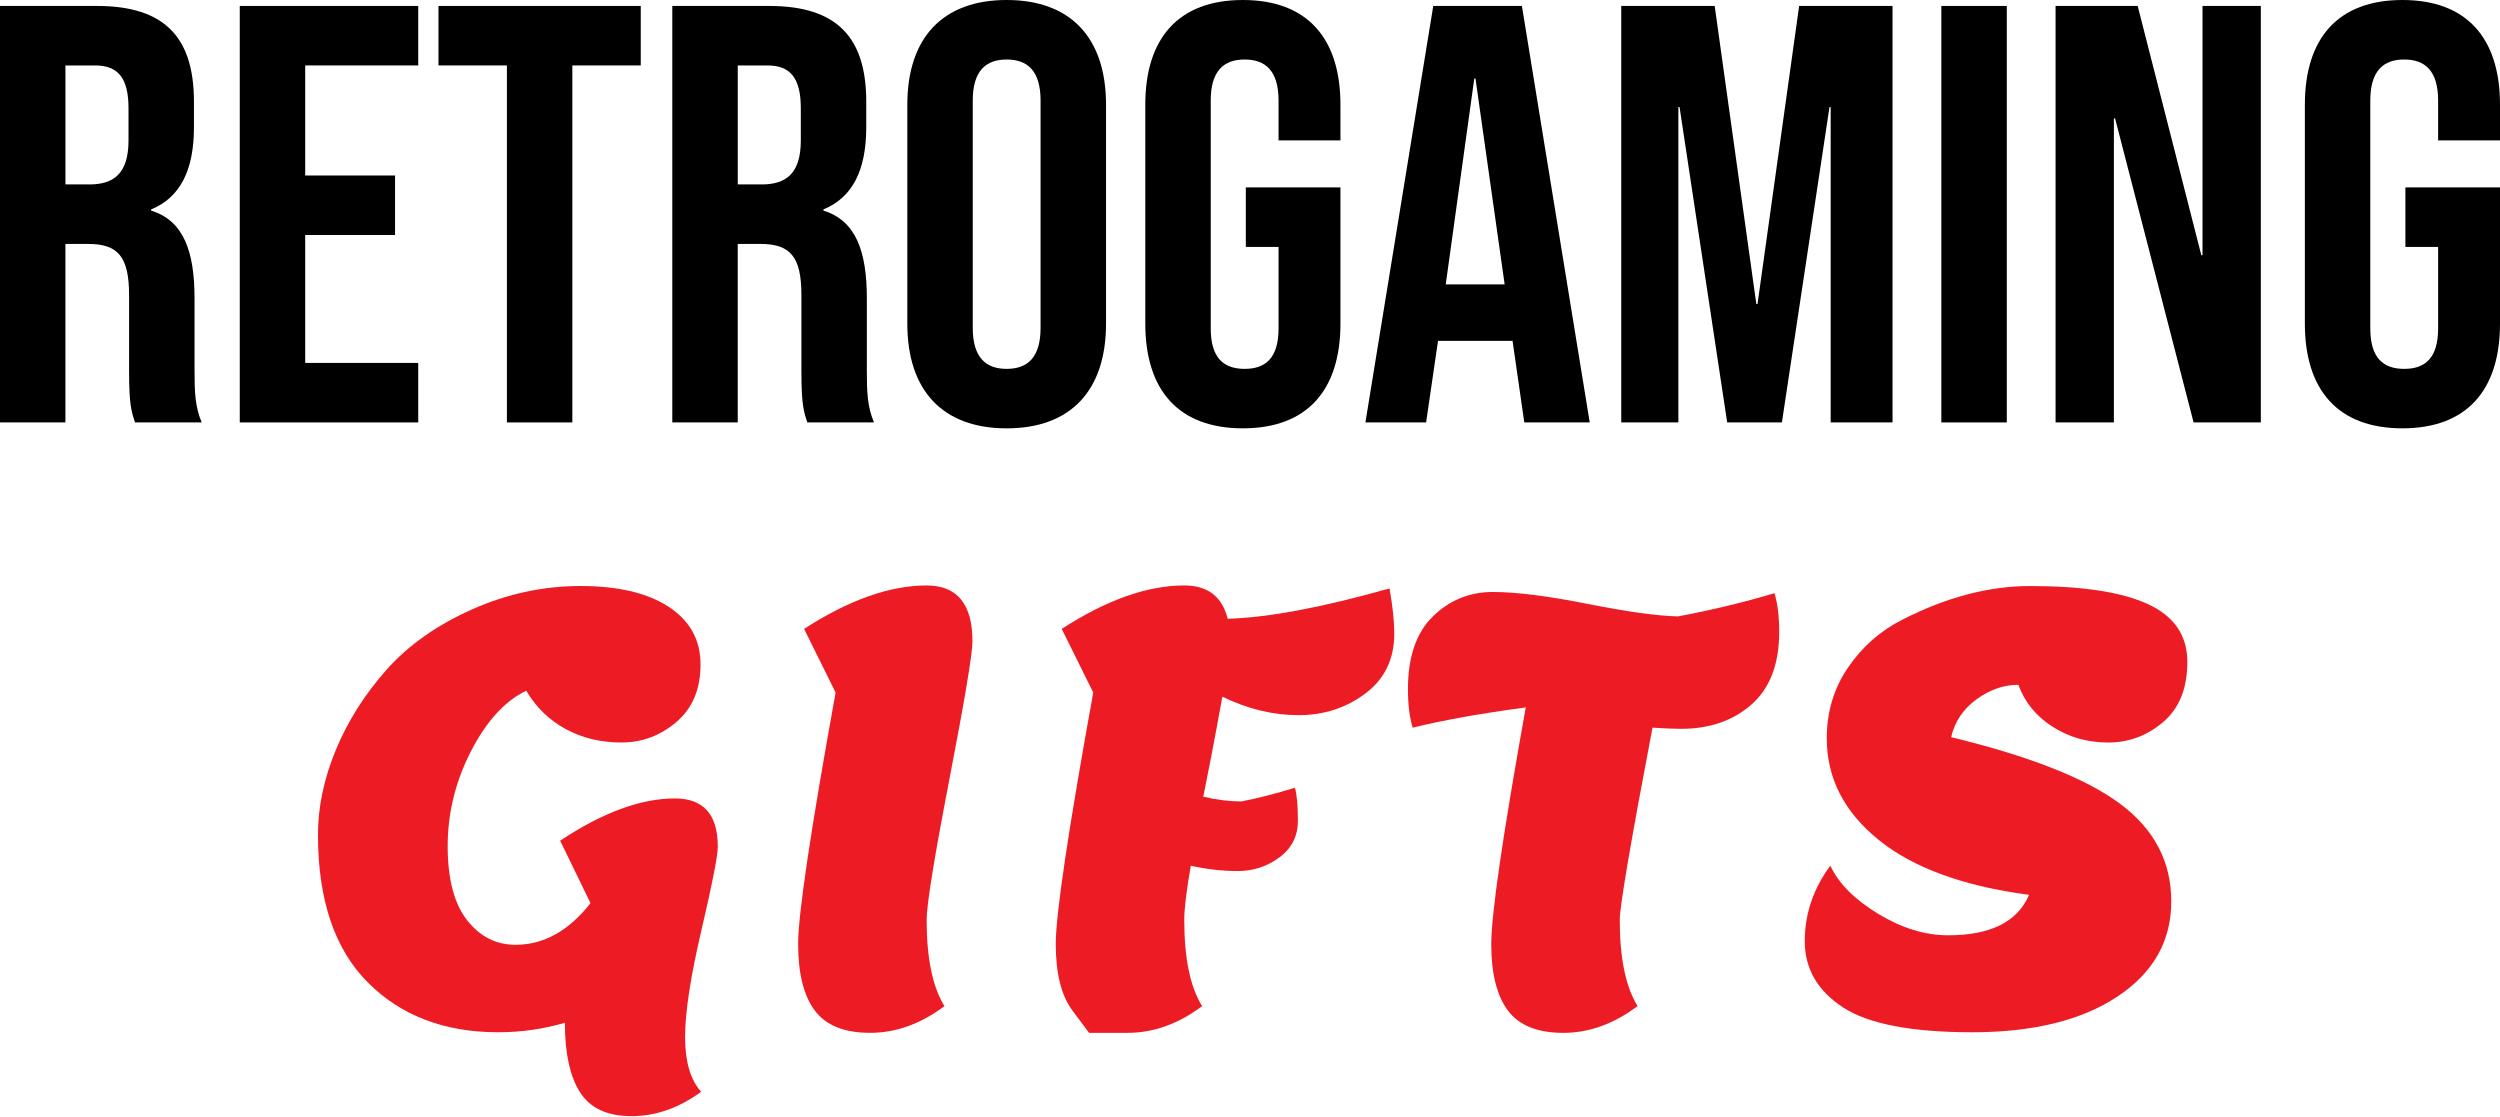
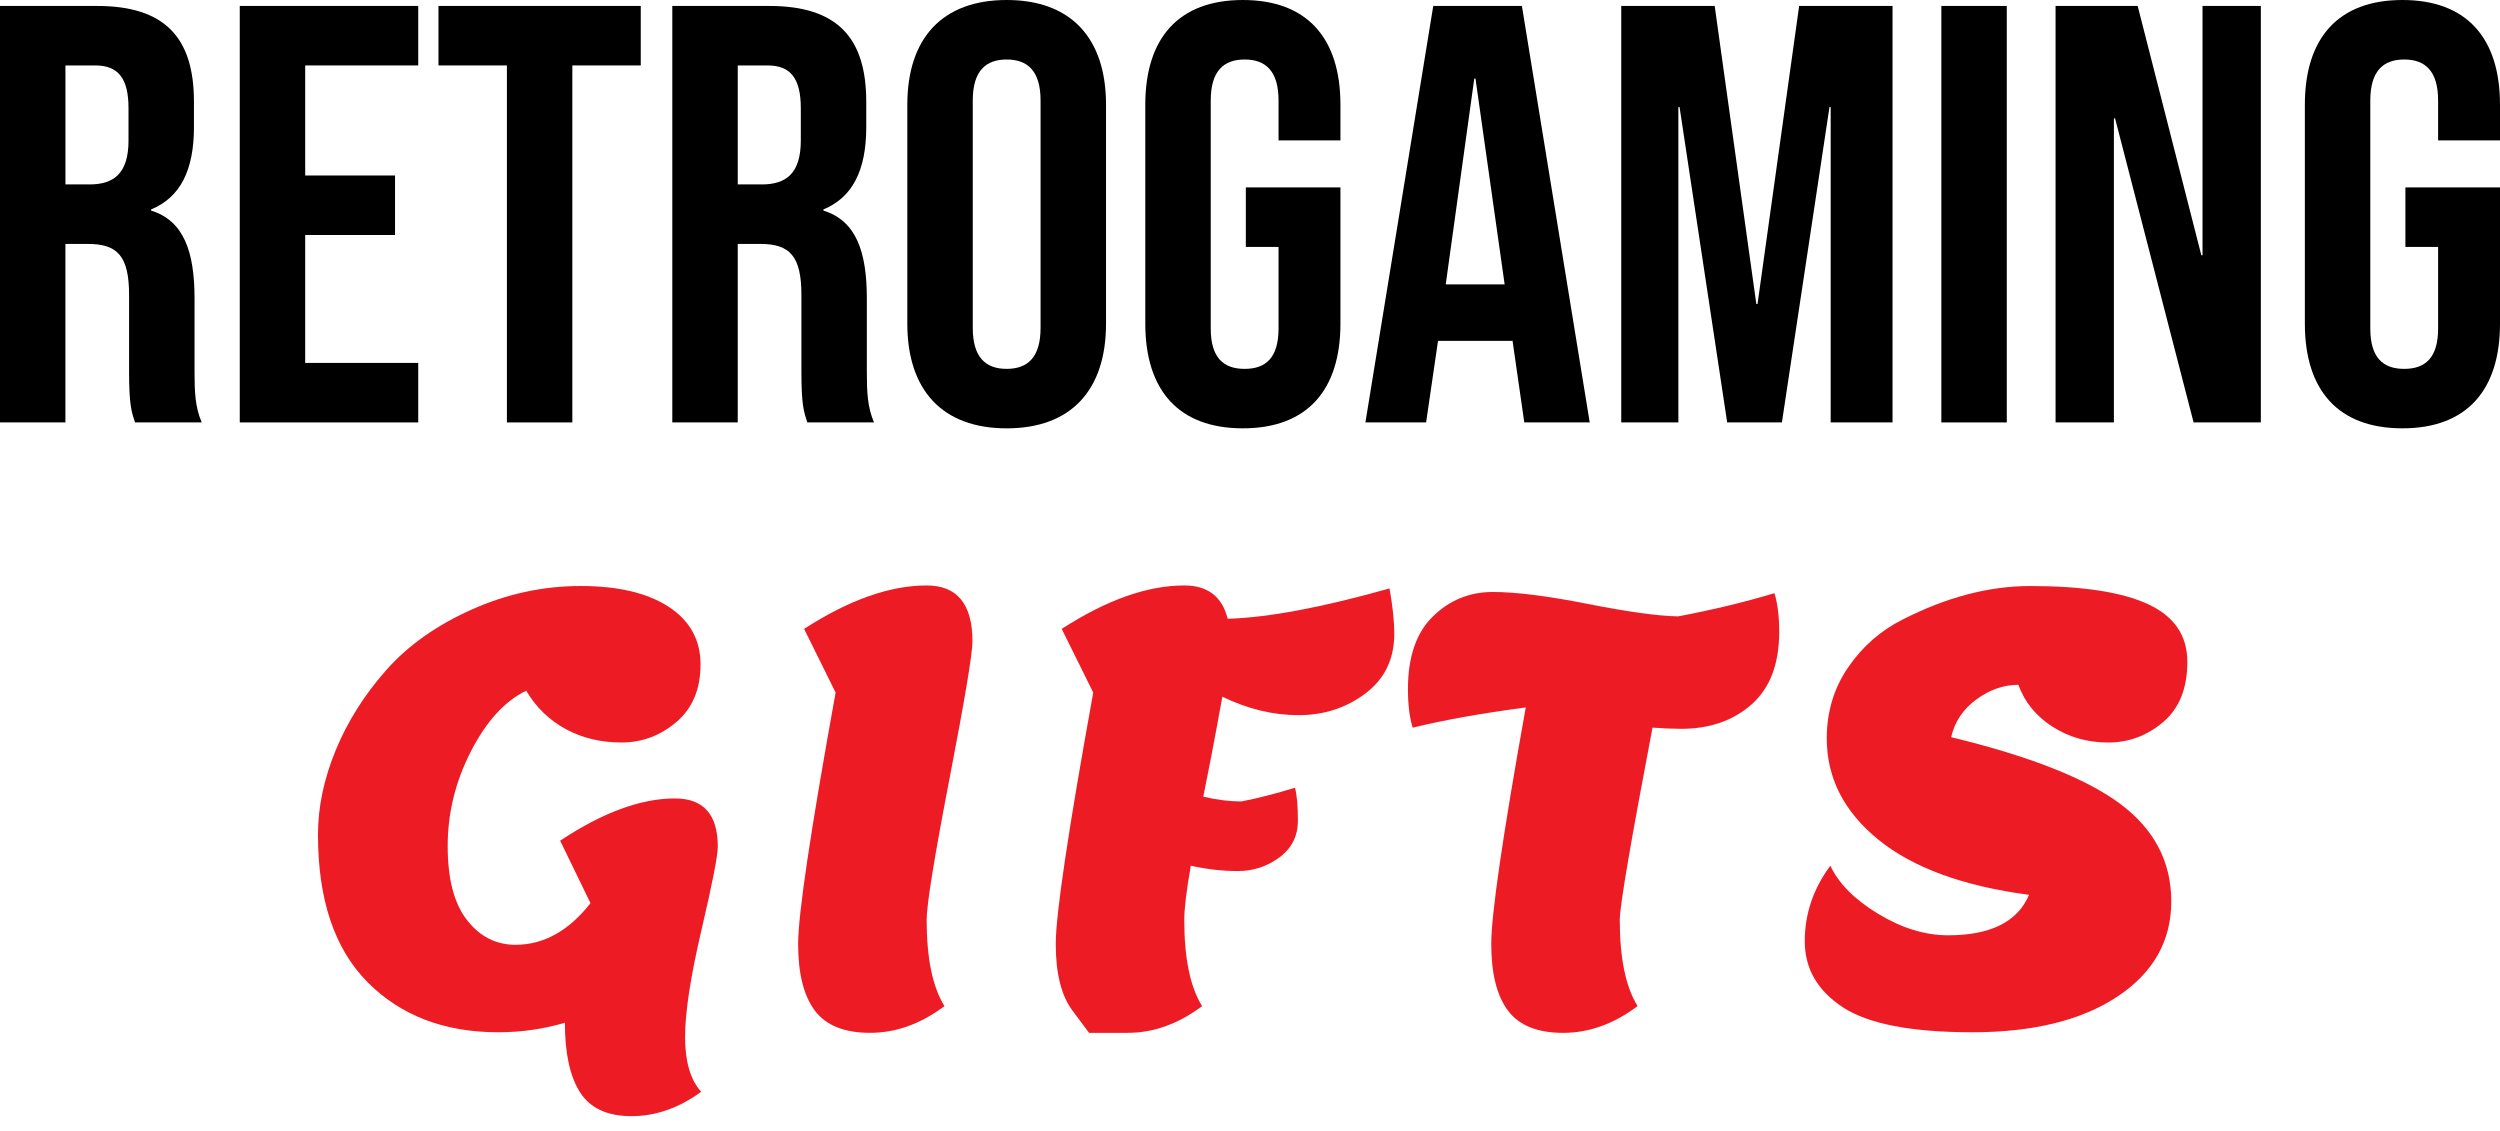
- <svg xmlns="http://www.w3.org/2000/svg" version="1.1" id="Layer_1" x="0px" y="0px" width="126px" height="56.26px" viewBox="0 0 126 56.26" enable-background="new 0 0 126 56.26" xml:space="preserve">
+ <svg xmlns="http://www.w3.org/2000/svg" version="1.1" id="Layer_1" x="0px" y="0px" width="126px" height="57px" viewBox="0 0 126 57" enable-background="new 0 0 126 57" xml:space="preserve">
  <g>
    <path d="M0,0.3h4.887c3.418,0,4.888,1.589,4.888,4.827v1.289c0,2.159-0.69,3.538-2.159,4.138v0.06   c1.649,0.51,2.189,2.069,2.189,4.438v3.688c0,1.02,0.03,1.769,0.36,2.549H6.806c-0.18-0.54-0.3-0.87-0.3-2.579v-3.838   c0-1.949-0.57-2.578-2.069-2.578h-1.14v8.995H0V0.3z M4.498,9.296c1.229,0,1.979-0.54,1.979-2.219V5.457   c0-1.499-0.51-2.159-1.679-2.159H3.298v5.997H4.498z" />
    <path d="M12.084,0.3h8.995v2.998h-5.697v5.547h4.528v2.999h-4.528v6.447h5.697v2.999h-8.995V0.3z" />
    <path d="M25.548,3.298h-3.449V0.3h10.195v2.998h-3.448V21.29h-3.298V3.298z" />
    <path d="M33.884,0.3h4.887c3.418,0,4.888,1.589,4.888,4.827v1.289c0,2.159-0.69,3.538-2.159,4.138v0.06   c1.649,0.51,2.189,2.069,2.189,4.438v3.688c0,1.02,0.03,1.769,0.36,2.549h-3.358c-0.18-0.54-0.3-0.87-0.3-2.579v-3.838   c0-1.949-0.57-2.578-2.069-2.578h-1.14v8.995h-3.298V0.3z M38.382,9.296c1.229,0,1.979-0.54,1.979-2.219V5.457   c0-1.499-0.51-2.159-1.679-2.159h-1.499v5.997H38.382z" />
    <path d="M45.729,16.312V5.277C45.729,1.919,47.498,0,50.736,0c3.239,0,5.008,1.919,5.008,5.277v11.035   c0,3.358-1.769,5.277-5.008,5.277C47.498,21.589,45.729,19.67,45.729,16.312z M52.445,16.522V5.068   c0-1.499-0.659-2.069-1.709-2.069c-1.049,0-1.709,0.57-1.709,2.069v11.454c0,1.499,0.659,2.069,1.709,2.069   C51.786,18.591,52.445,18.021,52.445,16.522z" />
    <path d="M57.723,16.312V5.277C57.723,1.919,59.402,0,62.64,0c3.238,0,4.918,1.919,4.918,5.277v1.799h-3.119V5.068   c0-1.499-0.659-2.069-1.709-2.069c-1.05,0-1.709,0.57-1.709,2.069v11.484c0,1.499,0.659,2.039,1.709,2.039   c1.049,0,1.709-0.54,1.709-2.039v-4.108H62.79V9.445h4.768v6.866c0,3.358-1.679,5.277-4.918,5.277   C59.402,21.589,57.723,19.67,57.723,16.312z" />
    <path d="M72.236,0.3h4.468l3.418,20.989h-3.298l-0.6-4.168v0.06h-3.748l-0.6,4.108h-3.059L72.236,0.3z M75.834,14.333l-1.47-10.375   h-0.06l-1.439,10.375H75.834z" />
    <path d="M81.712,0.3h4.708l2.099,15.022h0.06L90.677,0.3h4.707V21.29h-3.118V5.397h-0.06L89.808,21.29h-2.758L84.65,5.397h-0.06   V21.29h-2.879V0.3z" />
    <path d="M97.844,0.3h3.298V21.29h-3.298V0.3z" />
    <path d="M103.601,0.3h4.138l3.208,12.564h0.06V0.3h2.939V21.29h-3.389L106.6,5.967h-0.06V21.29h-2.939V0.3z" />
    <path d="M116.165,16.312V5.277c0-3.358,1.679-5.277,4.918-5.277S126,1.919,126,5.277v1.799h-3.119V5.068   c0-1.499-0.659-2.069-1.709-2.069c-1.05,0-1.709,0.57-1.709,2.069v11.484c0,1.499,0.659,2.039,1.709,2.039   c1.049,0,1.709-0.54,1.709-2.039v-4.108h-1.649V9.445H126v6.866c0,3.358-1.679,5.277-4.918,5.277S116.165,19.67,116.165,16.312z" />
    <path fill="#ED1C24" d="M29.761,45.519l-1.53-3.149c2.139-1.419,4.068-2.129,5.787-2.129c1.439,0,2.159,0.81,2.159,2.429   c0,0.46-0.275,1.864-0.825,4.213c-0.55,2.349-0.824,4.143-0.824,5.383c0,1.239,0.27,2.159,0.81,2.759   c-1.12,0.819-2.289,1.229-3.509,1.229c-1.22,0-2.084-0.4-2.594-1.2c-0.51-0.799-0.765-1.969-0.765-3.508   c-1.08,0.32-2.199,0.48-3.358,0.48c-2.719,0-4.913-0.839-6.582-2.519c-1.669-1.679-2.504-4.158-2.504-7.437   c0-1.399,0.3-2.823,0.899-4.273c0.6-1.45,1.45-2.794,2.549-4.033c1.099-1.239,2.534-2.254,4.303-3.044s3.598-1.185,5.488-1.185   c1.889,0,3.368,0.35,4.438,1.049c1.069,0.7,1.604,1.67,1.604,2.909c0,1.24-0.405,2.204-1.214,2.894s-1.735,1.035-2.774,1.035   c-1.04,0-1.975-0.225-2.804-0.675c-0.83-0.45-1.494-1.094-1.994-1.934c-1.08,0.52-2.009,1.54-2.789,3.059   c-0.779,1.52-1.169,3.109-1.169,4.768c0,1.66,0.325,2.904,0.975,3.734c0.649,0.83,1.464,1.244,2.444,1.244   C27.402,47.617,28.662,46.918,29.761,45.519z" />
    <path fill="#ED1C24" d="M43.854,52.055c-1.3,0-2.229-0.375-2.789-1.124c-0.56-0.75-0.839-1.869-0.839-3.358   c0-1.489,0.63-5.712,1.889-12.669l-1.589-3.208c2.259-1.459,4.318-2.189,6.177-2.189c1.539,0,2.309,0.94,2.309,2.819   c0,0.62-0.386,2.923-1.155,6.912c-0.77,3.988-1.154,6.362-1.154,7.122c0,1.939,0.3,3.389,0.899,4.348   C46.403,51.606,45.154,52.055,43.854,52.055z" />
    <path fill="#ED1C24" d="M56.838,52.055c-1.3,0-1.949,0-1.949,0s-0.28-0.375-0.839-1.124c-0.56-0.75-0.84-1.869-0.84-3.358   c0-1.489,0.63-5.712,1.889-12.669l-1.589-3.208c2.259-1.459,4.318-2.189,6.177-2.189c1.18,0,1.909,0.56,2.189,1.679   c2.039-0.06,4.757-0.57,8.156-1.529c0.16,0.899,0.24,1.659,0.24,2.279c0,1.28-0.485,2.284-1.454,3.014   c-0.97,0.73-2.094,1.094-3.373,1.094c-1.28,0-2.559-0.309-3.838-0.929l-0.27,1.469c-0.14,0.78-0.37,1.969-0.69,3.569   c0.679,0.16,1.319,0.24,1.919,0.24c0.819-0.16,1.719-0.389,2.698-0.69c0.1,0.34,0.15,0.895,0.15,1.664   c0,0.77-0.31,1.385-0.929,1.844c-0.62,0.46-1.32,0.69-2.099,0.69c-0.779,0-1.57-0.09-2.369-0.27c-0.22,1.259-0.33,2.169-0.33,2.729   c0,1.939,0.3,3.389,0.9,4.348C59.387,51.606,58.137,52.055,56.838,52.055z" />
    <path fill="#ED1C24" d="M70.961,34.723c0-1.619,0.42-2.839,1.259-3.658c0.84-0.819,1.844-1.229,3.014-1.229s2.763,0.2,4.783,0.6   c2.019,0.4,3.538,0.61,4.557,0.63c1.699-0.319,3.318-0.709,4.858-1.169c0.16,0.52,0.24,1.169,0.24,1.949   c0,1.619-0.465,2.839-1.394,3.658c-0.929,0.82-2.114,1.229-3.553,1.229c-0.36,0-0.84-0.02-1.439-0.06   c-1.1,5.777-1.65,9.006-1.65,9.686c0,1.939,0.3,3.389,0.9,4.348c-1.2,0.899-2.449,1.349-3.748,1.349   c-1.3,0-2.229-0.375-2.789-1.124c-0.56-0.75-0.84-1.869-0.84-3.358c0-1.489,0.58-5.462,1.739-11.919   c-2.259,0.3-4.158,0.64-5.698,1.02C71.041,36.173,70.961,35.523,70.961,34.723z" />
    <path fill="#ED1C24" d="M102.326,29.536c2.639,0,4.618,0.305,5.937,0.915c1.32,0.61,1.979,1.579,1.979,2.909   s-0.405,2.339-1.214,3.028c-0.81,0.69-1.735,1.035-2.774,1.035c-1.04,0-1.975-0.265-2.804-0.795   c-0.83-0.53-1.405-1.234-1.724-2.114c-0.739,0-1.444,0.245-2.114,0.735c-0.67,0.49-1.095,1.124-1.274,1.904   c3.958,0.96,6.796,2.079,8.516,3.358c1.719,1.28,2.578,2.919,2.578,4.918c0,2-0.904,3.598-2.714,4.798   c-1.809,1.199-4.248,1.799-7.316,1.799c-3.069,0-5.243-0.42-6.522-1.259c-1.28-0.84-1.92-1.949-1.92-3.329   c0-1.38,0.43-2.649,1.289-3.808c0.42,0.899,1.225,1.709,2.414,2.429c1.189,0.72,2.364,1.08,3.523,1.08   c2.139,0,3.498-0.679,4.078-2.039c-3.318-0.439-5.847-1.364-7.586-2.774c-1.739-1.41-2.609-3.113-2.609-5.112   c0-1.339,0.36-2.534,1.08-3.583c0.719-1.05,1.639-1.854,2.759-2.414C98.108,30.096,100.247,29.536,102.326,29.536z" />
  </g>
</svg>
